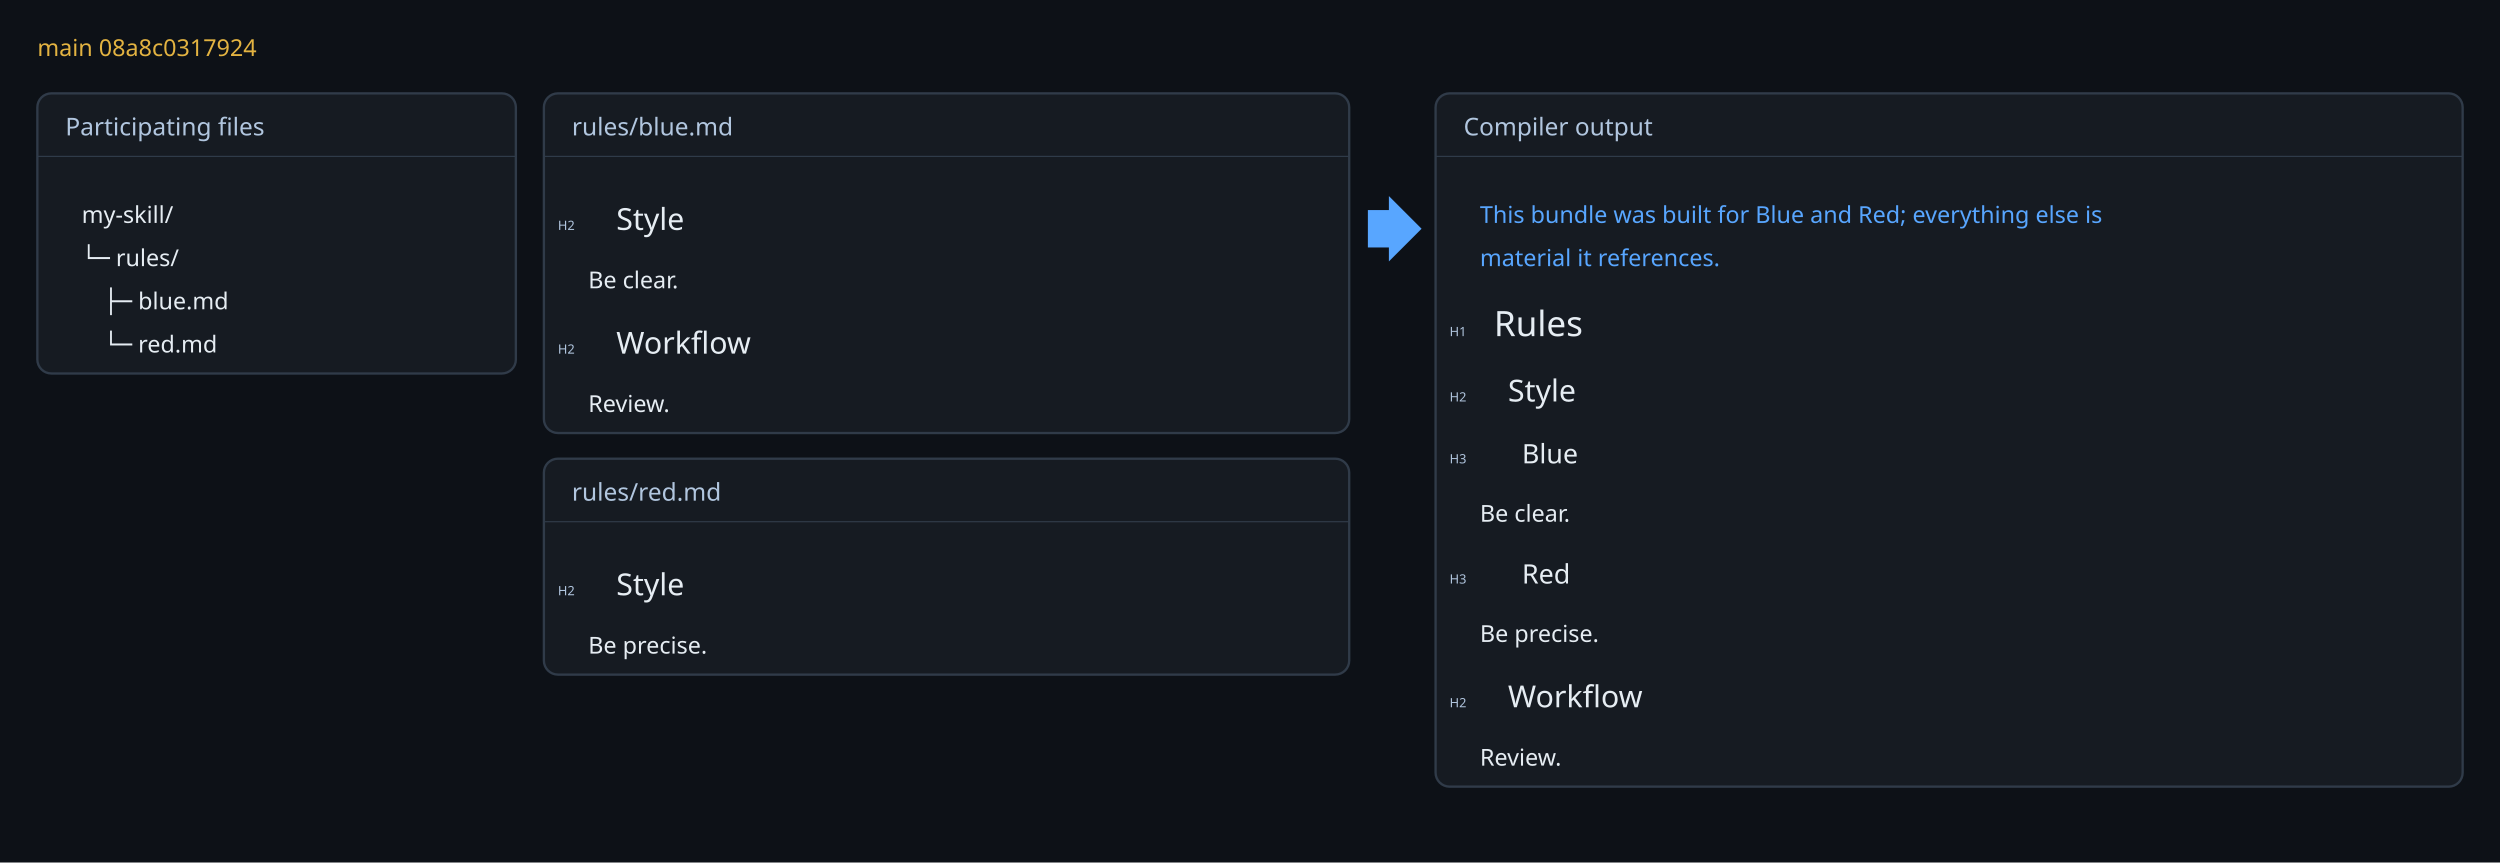
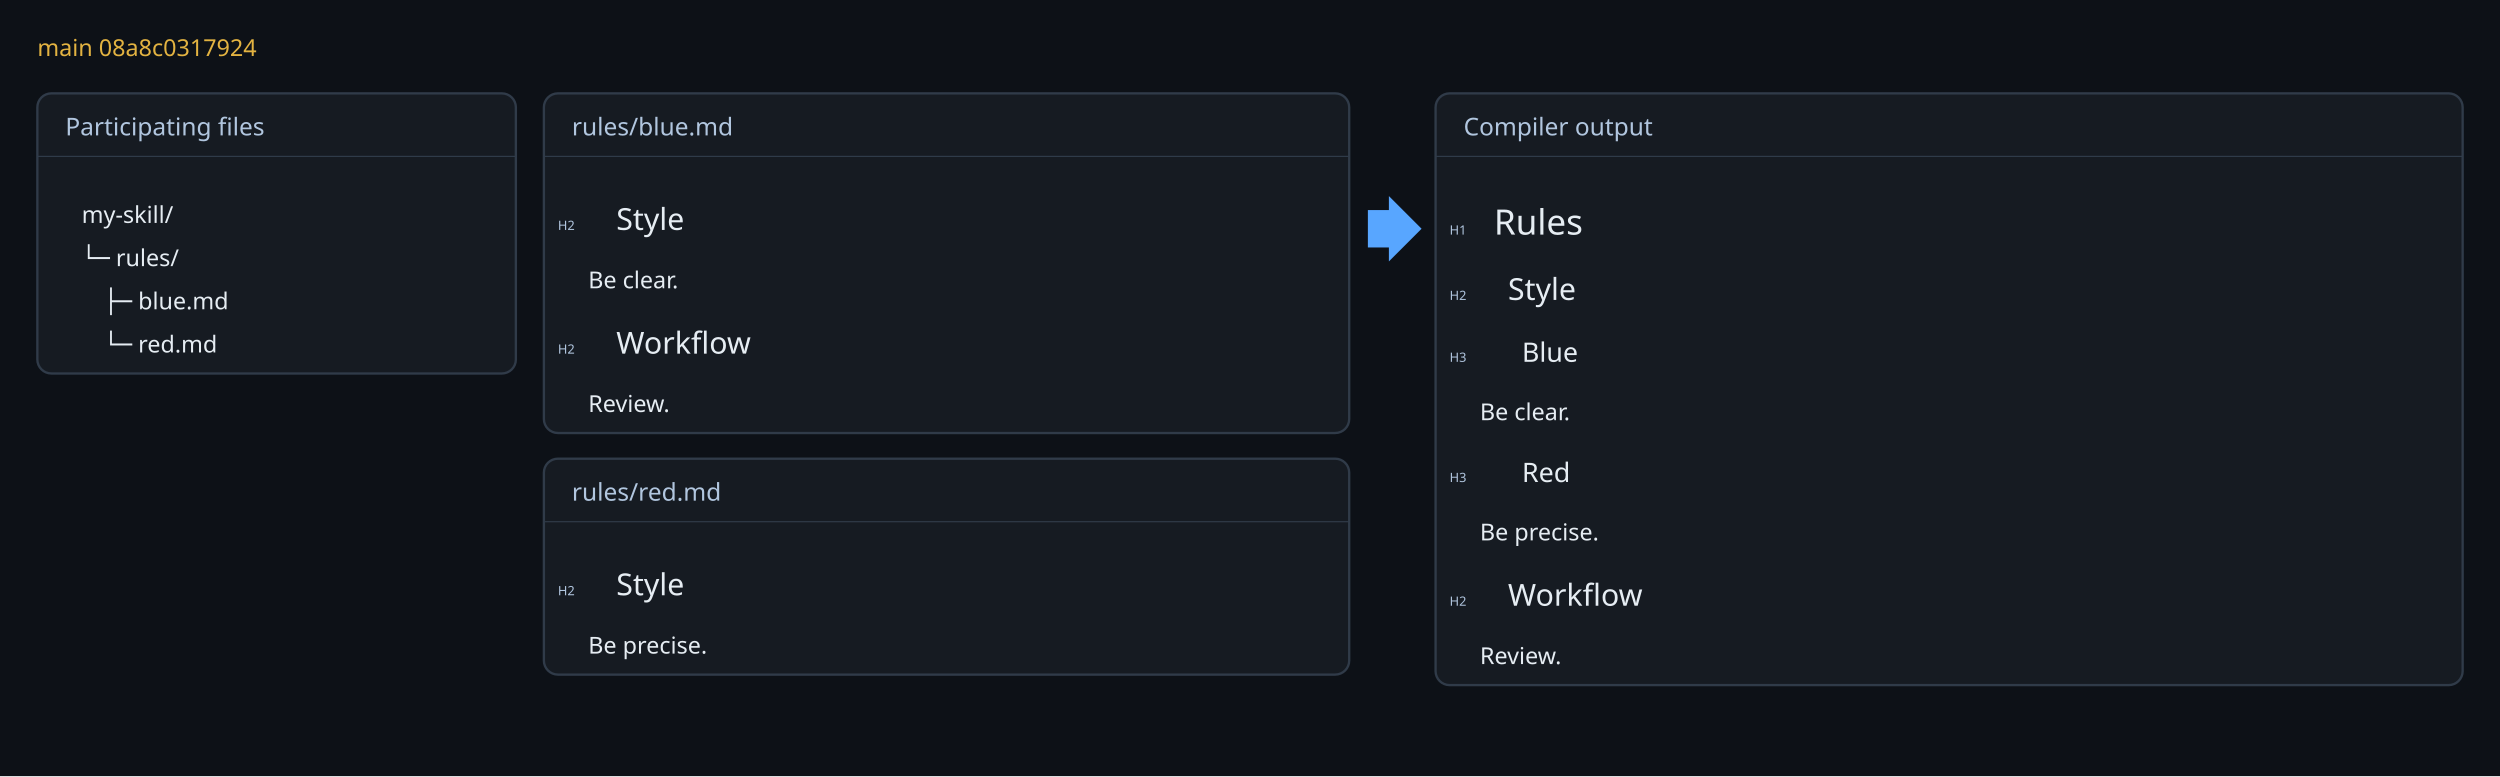
- <svg xmlns="http://www.w3.org/2000/svg" width="2142" height="739" viewBox="0 0 2142 739" role="img" aria-labelledby="title desc">
-   <rect width="2142" height="739" fill="#0d1117" />
+ <svg xmlns="http://www.w3.org/2000/svg" width="2142" height="665" viewBox="0 0 2142 665" role="img" aria-labelledby="title desc">
+   <rect width="2142" height="665" fill="#0d1117" />
  <g font-family="IBM Plex Mono" xml:space="preserve">
    <text x="32" y="48" font-size="20" fill="#e3b341" font-weight="400">main 08a8c0317924</text>
    <rect x="32" y="80" width="410" height="240" rx="12" fill="#161b22" stroke="#303b49" stroke-width="2" />
    <text x="56" y="116" font-size="21" fill="#b1c6df" font-weight="400">Participating files</text>
    <path d="M32 134 H442" stroke="#303b49" />
    <text x="70" y="191" font-size="20" fill="#e6edf3" font-weight="400">my-skill/</text>
    <text x="70" y="228" font-size="20" fill="#e6edf3" font-weight="400">└─ rules/</text>
    <text x="70" y="265" font-size="20" fill="#e6edf3" font-weight="400">   ├─ blue.md</text>
    <text x="70" y="302" font-size="20" fill="#e6edf3" font-weight="400">   └─ red.md</text>
    <rect x="466" y="80" width="690" height="291" rx="12" fill="#161b22" stroke="#303b49" stroke-width="2" />
    <text x="490" y="116" font-size="21" fill="#b1c6df" font-weight="400">rules/blue.md</text>
    <path d="M466 134 H1156" stroke="#303b49" />
    <text x="478" y="197" font-size="11" fill="#b1c6df" font-weight="400">H2</text>
    <text x="528" y="197" font-size="26" fill="#e6edf3" font-weight="500">Style</text>
    <text x="504" y="247" font-size="20" fill="#e6edf3" font-weight="400">Be clear.</text>
    <text x="478" y="303" font-size="11" fill="#b1c6df" font-weight="400">H2</text>
    <text x="528" y="303" font-size="26" fill="#e6edf3" font-weight="500">Workflow</text>
    <text x="504" y="353" font-size="20" fill="#e6edf3" font-weight="400">Review.</text>
    <rect x="466" y="393" width="690" height="185" rx="12" fill="#161b22" stroke="#303b49" stroke-width="2" />
    <text x="490" y="429" font-size="21" fill="#b1c6df" font-weight="400">rules/red.md</text>
    <path d="M466 447 H1156" stroke="#303b49" />
    <text x="478" y="510" font-size="11" fill="#b1c6df" font-weight="400">H2</text>
    <text x="528" y="510" font-size="26" fill="#e6edf3" font-weight="500">Style</text>
    <text x="504" y="560" font-size="20" fill="#e6edf3" font-weight="400">Be precise.</text>
-     <rect x="1230" y="80" width="880" height="594" rx="12" fill="#161b22" stroke="#303b49" stroke-width="2" />
+     <rect x="1230" y="80" width="880" height="507" rx="12" fill="#161b22" stroke="#303b49" stroke-width="2" />
    <text x="1254" y="116" font-size="21" fill="#b1c6df" font-weight="400">Compiler output</text>
    <path d="M1230 134 H2110" stroke="#303b49" />
-     <text x="1268" y="191" font-size="20" fill="#58a6ff" font-weight="400">This bundle was built for Blue and Red; everything else is</text>
-     <text x="1268" y="228" font-size="20" fill="#58a6ff" font-weight="400">material it references.</text>
-     <text x="1242" y="288" font-size="11" fill="#b1c6df" font-weight="400">H1</text>
-     <text x="1280" y="288" font-size="30" fill="#e6edf3" font-weight="500">Rules</text>
-     <text x="1242" y="344" font-size="11" fill="#b1c6df" font-weight="400">H2</text>
-     <text x="1292" y="344" font-size="26" fill="#e6edf3" font-weight="500">Style</text>
-     <text x="1242" y="397" font-size="11" fill="#b1c6df" font-weight="400">H3</text>
-     <text x="1304" y="397" font-size="23" fill="#e6edf3" font-weight="500">Blue</text>
-     <text x="1268" y="447" font-size="20" fill="#e6edf3" font-weight="400">Be clear.</text>
-     <text x="1242" y="500" font-size="11" fill="#b1c6df" font-weight="400">H3</text>
-     <text x="1304" y="500" font-size="23" fill="#e6edf3" font-weight="500">Red</text>
-     <text x="1268" y="550" font-size="20" fill="#e6edf3" font-weight="400">Be precise.</text>
-     <text x="1242" y="606" font-size="11" fill="#b1c6df" font-weight="400">H2</text>
-     <text x="1292" y="606" font-size="26" fill="#e6edf3" font-weight="500">Workflow</text>
-     <text x="1268" y="656" font-size="20" fill="#e6edf3" font-weight="400">Review.</text>
+     <text x="1242" y="201" font-size="11" fill="#b1c6df" font-weight="400">H1</text>
+     <text x="1280" y="201" font-size="30" fill="#e6edf3" font-weight="500">Rules</text>
+     <text x="1242" y="257" font-size="11" fill="#b1c6df" font-weight="400">H2</text>
+     <text x="1292" y="257" font-size="26" fill="#e6edf3" font-weight="500">Style</text>
+     <text x="1242" y="310" font-size="11" fill="#b1c6df" font-weight="400">H3</text>
+     <text x="1304" y="310" font-size="23" fill="#e6edf3" font-weight="500">Blue</text>
+     <text x="1268" y="360" font-size="20" fill="#e6edf3" font-weight="400">Be clear.</text>
+     <text x="1242" y="413" font-size="11" fill="#b1c6df" font-weight="400">H3</text>
+     <text x="1304" y="413" font-size="23" fill="#e6edf3" font-weight="500">Red</text>
+     <text x="1268" y="463" font-size="20" fill="#e6edf3" font-weight="400">Be precise.</text>
+     <text x="1242" y="519" font-size="11" fill="#b1c6df" font-weight="400">H2</text>
+     <text x="1292" y="519" font-size="26" fill="#e6edf3" font-weight="500">Workflow</text>
+     <text x="1268" y="569" font-size="20" fill="#e6edf3" font-weight="400">Review.</text>
    <path d="M1172 180 H1190 V168 L1218 196 L1190 224 V212 H1172Z" fill="#58a6ff" />
  </g>
</svg>
